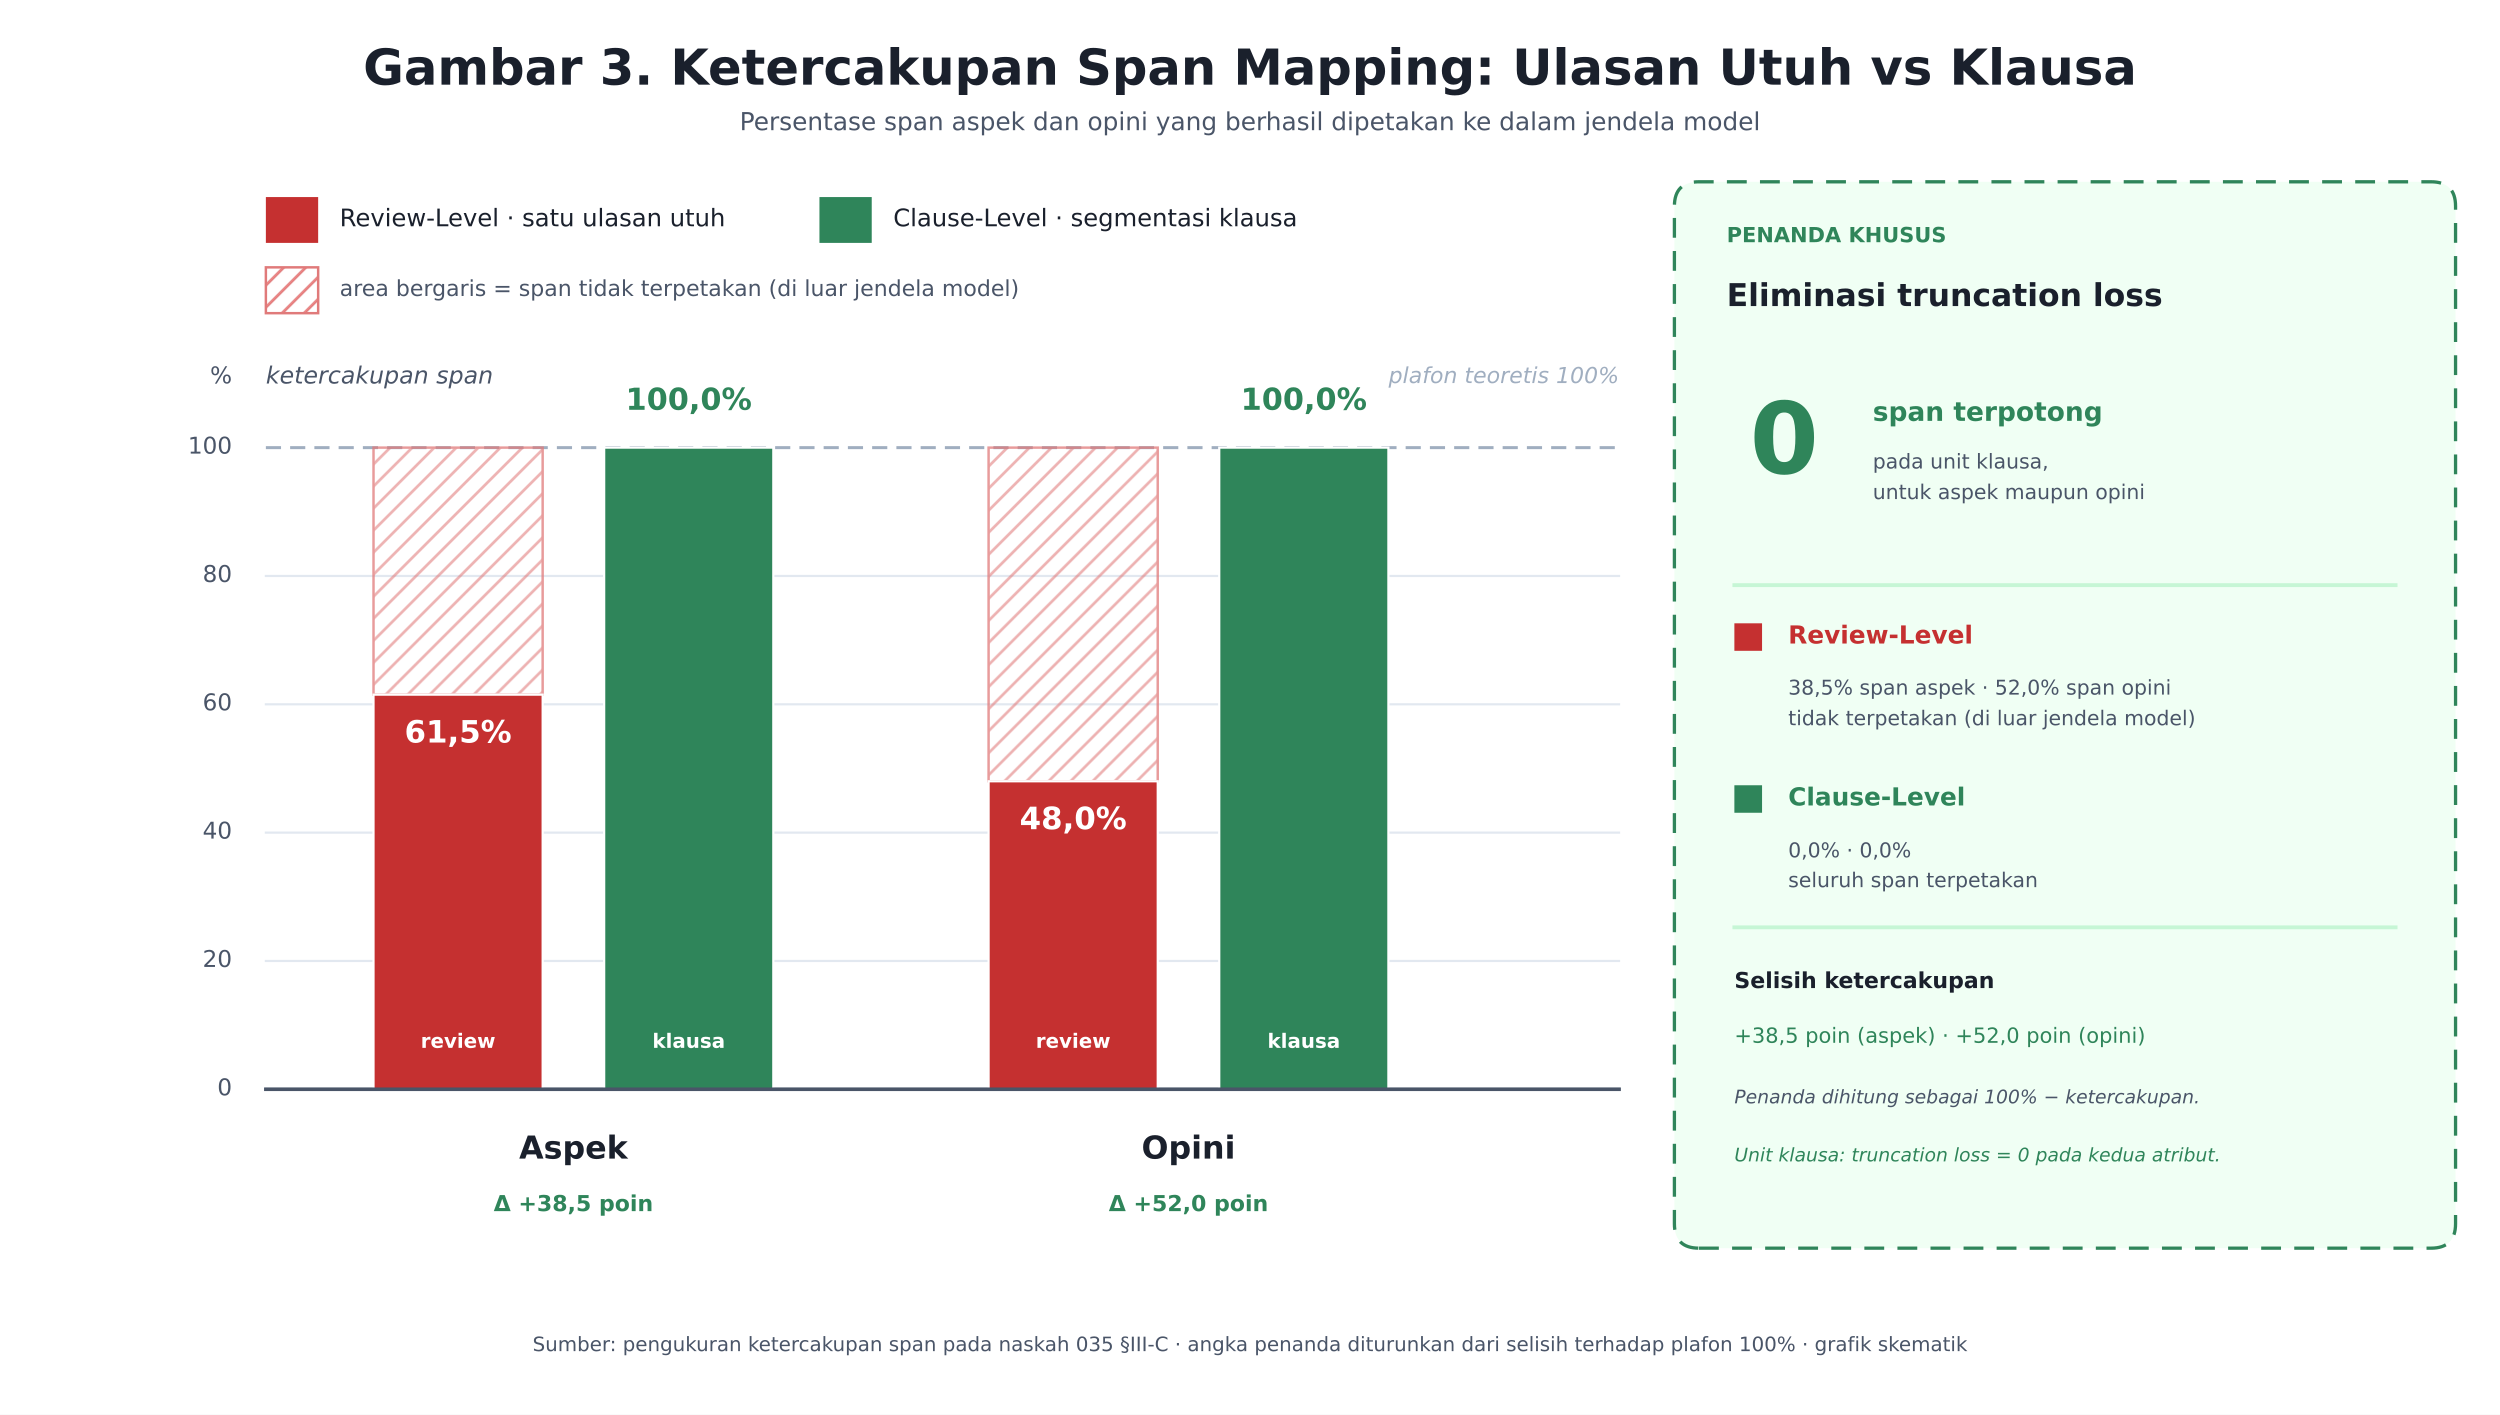
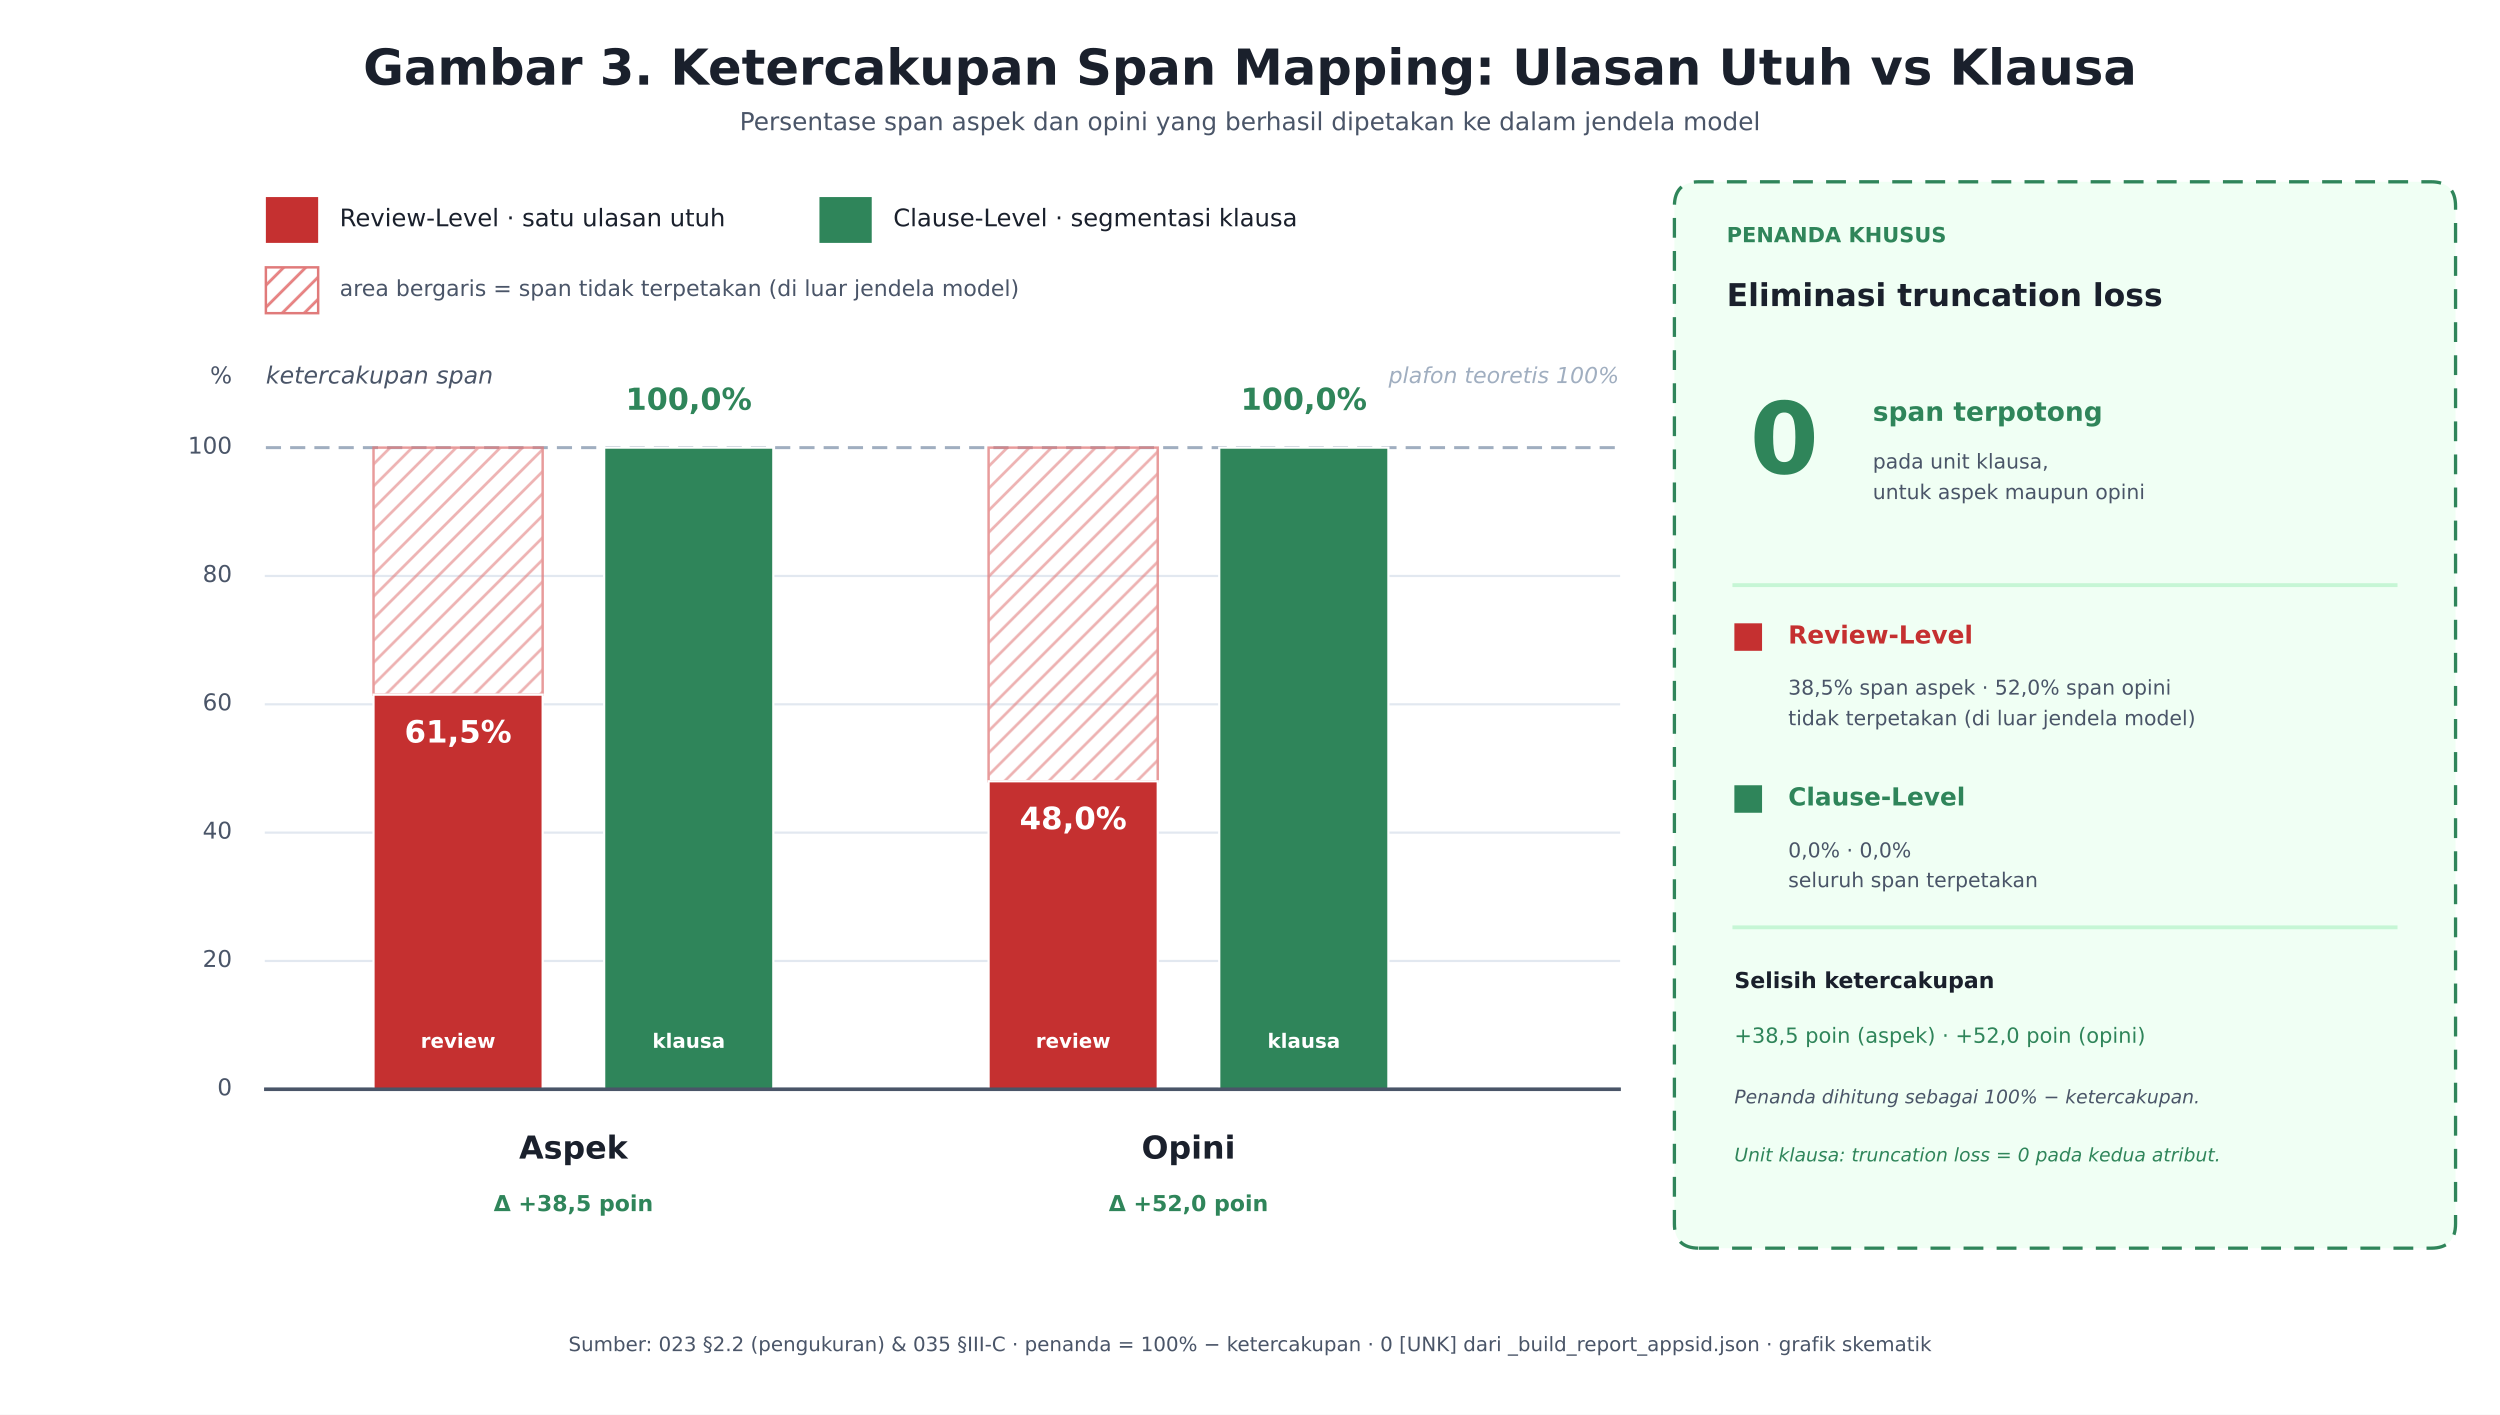
<svg xmlns="http://www.w3.org/2000/svg" width="907.2pt" height="513.36pt" viewBox="0 0 907.2 513.36" version="1.1">
  <defs>
    <style type="text/css">*{stroke-linejoin: round; stroke-linecap: butt}</style>
  </defs>
  <g id="figure_1">
    <g id="patch_1">
      <path d="M 0 513.36  L 907.2 513.36  L 907.2 -0  L 0 -0  z " style="fill: #ffffff" />
    </g>
    <g id="axes_1">
      <g id="line2d_1">
-         <path d="M 96.48 395.28  L 587.52 395.28  " clip-path="url(#p9b7769d3a5)" style="fill: none; stroke: #a0aec0; stroke-width: 1.1; stroke-linecap: square" />
+         <path d="M 96.48 395.28  L 587.52 395.28  " clip-path="url(#p5303283b3f)" style="fill: none; stroke: #a0aec0; stroke-width: 1.1; stroke-linecap: square" />
      </g>
      <g id="line2d_2">
-         <path d="M 96.48 348.71  L 587.52 348.71  " clip-path="url(#p9b7769d3a5)" style="fill: none; stroke: #e2e8f0; stroke-width: 0.8; stroke-linecap: square" />
+         <path d="M 96.48 348.71  L 587.52 348.71  " clip-path="url(#p5303283b3f)" style="fill: none; stroke: #e2e8f0; stroke-width: 0.8; stroke-linecap: square" />
      </g>
      <g id="line2d_3">
-         <path d="M 96.48 302.141  L 587.52 302.141  " clip-path="url(#p9b7769d3a5)" style="fill: none; stroke: #e2e8f0; stroke-width: 0.8; stroke-linecap: square" />
+         <path d="M 96.48 302.141  L 587.52 302.141  " clip-path="url(#p5303283b3f)" style="fill: none; stroke: #e2e8f0; stroke-width: 0.8; stroke-linecap: square" />
      </g>
      <g id="line2d_4">
-         <path d="M 96.48 255.571  L 587.52 255.571  " clip-path="url(#p9b7769d3a5)" style="fill: none; stroke: #e2e8f0; stroke-width: 0.8; stroke-linecap: square" />
+         <path d="M 96.48 255.571  L 587.52 255.571  " clip-path="url(#p5303283b3f)" style="fill: none; stroke: #e2e8f0; stroke-width: 0.8; stroke-linecap: square" />
      </g>
      <g id="line2d_5">
-         <path d="M 96.48 209.002  L 587.52 209.002  " clip-path="url(#p9b7769d3a5)" style="fill: none; stroke: #e2e8f0; stroke-width: 0.8; stroke-linecap: square" />
+         <path d="M 96.48 209.002  L 587.52 209.002  " clip-path="url(#p5303283b3f)" style="fill: none; stroke: #e2e8f0; stroke-width: 0.8; stroke-linecap: square" />
      </g>
      <g id="line2d_6">
-         <path d="M 96.48 162.432  L 587.52 162.432  " clip-path="url(#p9b7769d3a5)" style="fill: none; stroke-dasharray: 5.5,3.3; stroke-dashoffset: 0; stroke: #a0aec0; stroke-width: 1.1" />
+         <path d="M 96.48 162.432  L 587.52 162.432  " clip-path="url(#p5303283b3f)" style="fill: none; stroke-dasharray: 5.5,3.3; stroke-dashoffset: 0; stroke: #a0aec0; stroke-width: 1.1" />
      </g>
      <g id="patch_2">
-         <path d="M 616.536 452.938  L 882.144 452.938  Q 891.072 452.938 891.072 444.067  L 891.072 74.837  Q 891.072 65.966 882.144 65.966  L 616.536 65.966  Q 607.608 65.966 607.608 74.837  L 607.608 444.067  Q 607.608 452.938 616.536 452.938  z " clip-path="url(#p9b7769d3a5)" style="fill: #f0fff4; stroke-dasharray: 7.2,4.8; stroke-dashoffset: 0; stroke: #2f855a; stroke-width: 1.2; stroke-linejoin: miter" />
+         <path d="M 616.536 452.938  L 882.144 452.938  Q 891.072 452.938 891.072 444.067  L 891.072 74.837  Q 891.072 65.966 882.144 65.966  L 616.536 65.966  Q 607.608 65.966 607.608 74.837  L 607.608 444.067  Q 607.608 452.938 616.536 452.938  z " clip-path="url(#p5303283b3f)" style="fill: #f0fff4; stroke-dasharray: 7.2,4.8; stroke-dashoffset: 0; stroke: #2f855a; stroke-width: 1.2; stroke-linejoin: miter" />
      </g>
      <g id="patch_3">
-         <path d="M 135.54 252.078  L 196.92 252.078  L 196.92 162.432  L 135.54 162.432  z " clip-path="url(#p9b7769d3a5)" style="fill: url(#h7196fcdadd); opacity: 0.75; stroke: #e07a7a; stroke-width: 0.9; stroke-linejoin: miter" />
+         <path d="M 135.54 252.078  L 196.92 252.078  L 196.92 162.432  L 135.54 162.432  z " clip-path="url(#p5303283b3f)" style="fill: url(#h7f6df1fc27); opacity: 0.75; stroke: #e07a7a; stroke-width: 0.9; stroke-linejoin: miter" />
      </g>
      <g id="patch_4">
-         <path d="M 358.74 283.513  L 420.12 283.513  L 420.12 162.432  L 358.74 162.432  z " clip-path="url(#p9b7769d3a5)" style="fill: url(#h7196fcdadd); opacity: 0.75; stroke: #e07a7a; stroke-width: 0.9; stroke-linejoin: miter" />
+         <path d="M 358.74 283.513  L 420.12 283.513  L 420.12 162.432  L 358.74 162.432  z " clip-path="url(#p5303283b3f)" style="fill: url(#h7f6df1fc27); opacity: 0.75; stroke: #e07a7a; stroke-width: 0.9; stroke-linejoin: miter" />
      </g>
      <g id="text_1">
        <text style="font-weight: 700; font-size: 18px; font-family: 'DejaVu Sans'; text-anchor: middle; fill: #1a202c" x="453.6" y="30.726" transform="rotate(-0 453.6 30.72608)">Gambar 3.  Ketercakupan Span Mapping: Ulasan Utuh vs Klausa</text>
      </g>
      <g id="text_2">
        <text style="font-size: 9px; font-family: 'DejaVu Sans'; text-anchor: middle; fill: #4a5568" x="453.6" y="47.237" transform="rotate(-0 453.6 47.23744)">Persentase span aspek dan opini yang berhasil dipetakan ke dalam jendela model</text>
      </g>
      <g id="text_3">
        <text style="font-size: 8.4px; font-family: 'DejaVu Sans'; text-anchor: end; fill: #4a5568" x="84.204" y="397.462" transform="rotate(-0 84.204 397.462)">0</text>
      </g>
      <g id="text_4">
        <text style="font-size: 8.4px; font-family: 'DejaVu Sans'; text-anchor: end; fill: #4a5568" x="84.204" y="350.892" transform="rotate(-0 84.204 350.8924)">20</text>
      </g>
      <g id="text_5">
        <text style="font-size: 8.4px; font-family: 'DejaVu Sans'; text-anchor: end; fill: #4a5568" x="84.204" y="304.323" transform="rotate(-0 84.204 304.3228)">40</text>
      </g>
      <g id="text_6">
        <text style="font-size: 8.4px; font-family: 'DejaVu Sans'; text-anchor: end; fill: #4a5568" x="84.204" y="257.753" transform="rotate(-0 84.204 257.7532)">60</text>
      </g>
      <g id="text_7">
        <text style="font-size: 8.4px; font-family: 'DejaVu Sans'; text-anchor: end; fill: #4a5568" x="84.204" y="211.184" transform="rotate(-0 84.204 211.1836)">80</text>
      </g>
      <g id="text_8">
        <text style="font-size: 8.4px; font-family: 'DejaVu Sans'; text-anchor: end; fill: #4a5568" x="84.204" y="164.614" transform="rotate(-0 84.204 164.614)">100</text>
      </g>
      <g id="text_9">
        <text style="font-size: 8.4px; font-family: 'DejaVu Sans'; text-anchor: end; fill: #4a5568" x="84.204" y="139.112" transform="rotate(-0 84.204 139.1116)">%</text>
      </g>
      <g id="text_10">
        <text style="font-style: italic; font-size: 8.6px; font-family: 'DejaVu Sans'; text-anchor: start; fill: #4a5568" x="96.48" y="139.164" transform="rotate(-0 96.48 139.1639)">ketercakupan span</text>
      </g>
      <g id="text_11">
        <text style="font-style: italic; font-size: 8px; font-family: 'DejaVu Sans'; text-anchor: end; fill: #a0aec0" x="587.52" y="139.008" transform="rotate(-0 587.52 139.008)">plafon teoretis 100%</text>
      </g>
      <g id="patch_5">
-         <path d="M 135.54 395.28  L 196.92 395.28  L 196.92 252.078  L 135.54 252.078  z " clip-path="url(#p9b7769d3a5)" style="fill: #c53030; stroke: #ffffff; stroke-width: 0.8; stroke-linejoin: miter" />
+         <path d="M 135.54 395.28  L 196.92 395.28  L 196.92 252.078  L 135.54 252.078  z " clip-path="url(#p5303283b3f)" style="fill: #c53030; stroke: #ffffff; stroke-width: 0.8; stroke-linejoin: miter" />
      </g>
      <g id="patch_6">
-         <path d="M 219.24 395.28  L 280.62 395.28  L 280.62 162.432  L 219.24 162.432  z " clip-path="url(#p9b7769d3a5)" style="fill: #2f855a; stroke: #ffffff; stroke-width: 0.8; stroke-linejoin: miter" />
+         <path d="M 219.24 395.28  L 280.62 395.28  L 280.62 162.432  L 219.24 162.432  z " clip-path="url(#p5303283b3f)" style="fill: #2f855a; stroke: #ffffff; stroke-width: 0.8; stroke-linejoin: miter" />
      </g>
      <g id="text_12">
        <text style="font-weight: 700; font-size: 11.5px; font-family: 'DejaVu Sans'; text-anchor: middle; fill: #1a202c" x="208.08" y="420.444" transform="rotate(-0 208.08 420.4438)">Aspek</text>
      </g>
      <g id="text_13">
        <text style="font-weight: 700; font-size: 8px; font-family: 'DejaVu Sans'; text-anchor: middle; fill: #2f855a" x="208.08" y="439.493" transform="rotate(-0 208.08 439.4928)">Δ +38,5 poin</text>
      </g>
      <g id="patch_7">
-         <path d="M 358.74 395.28  L 420.12 395.28  L 420.12 283.513  L 358.74 283.513  z " clip-path="url(#p9b7769d3a5)" style="fill: #c53030; stroke: #ffffff; stroke-width: 0.8; stroke-linejoin: miter" />
+         <path d="M 358.74 395.28  L 420.12 395.28  L 420.12 283.513  L 358.74 283.513  z " clip-path="url(#p5303283b3f)" style="fill: #c53030; stroke: #ffffff; stroke-width: 0.8; stroke-linejoin: miter" />
      </g>
      <g id="patch_8">
-         <path d="M 442.44 395.28  L 503.82 395.28  L 503.82 162.432  L 442.44 162.432  z " clip-path="url(#p9b7769d3a5)" style="fill: #2f855a; stroke: #ffffff; stroke-width: 0.8; stroke-linejoin: miter" />
+         <path d="M 442.44 395.28  L 503.82 395.28  L 503.82 162.432  L 442.44 162.432  z " clip-path="url(#p5303283b3f)" style="fill: #2f855a; stroke: #ffffff; stroke-width: 0.8; stroke-linejoin: miter" />
      </g>
      <g id="text_14">
        <text style="font-weight: 700; font-size: 11.5px; font-family: 'DejaVu Sans'; text-anchor: middle; fill: #1a202c" x="431.28" y="420.444" transform="rotate(-0 431.28 420.4438)">Opini</text>
      </g>
      <g id="text_15">
        <text style="font-weight: 700; font-size: 8px; font-family: 'DejaVu Sans'; text-anchor: middle; fill: #2f855a" x="431.28" y="439.493" transform="rotate(-0 431.28 439.4928)">Δ +52,0 poin</text>
      </g>
      <g id="text_16">
        <text style="font-size: 8.8px; font-family: 'DejaVu Sans'; text-anchor: start; fill: #1a202c" x="123.264" y="82.113" transform="rotate(-0 123.264 82.11268)">Review-Level  ·  satu ulasan utuh</text>
      </g>
      <g id="text_17">
        <text style="font-size: 8.8px; font-family: 'DejaVu Sans'; text-anchor: start; fill: #1a202c" x="324.144" y="82.113" transform="rotate(-0 324.144 82.11268)">Clause-Level  ·  segmentasi klausa</text>
      </g>
      <g id="text_18">
        <text style="font-size: 8px; font-family: 'DejaVu Sans'; text-anchor: start; fill: #4a5568" x="123.264" y="107.407" transform="rotate(-0 123.264 107.4072)">area bergaris = span tidak terpetakan (di luar jendela model)</text>
      </g>
      <g id="text_19">
        <text style="font-weight: 700; font-size: 7.6px; font-family: 'DejaVu Sans'; text-anchor: start; fill: #2f855a" x="626.58" y="87.899" transform="rotate(-0 626.58 87.89902)">PENANDA KHUSUS</text>
      </g>
      <g id="text_20">
        <text style="font-weight: 700; font-size: 11.4px; font-family: 'DejaVu Sans'; text-anchor: start; fill: #1a202c" x="626.58" y="111.063" transform="rotate(-0 626.58 111.0626)">Eliminasi truncation loss</text>
      </g>
      <g id="line2d_7">
-         <path d="M 629.37 212.328  L 869.31 212.328  " clip-path="url(#p9b7769d3a5)" style="fill: none; stroke: #c6f6d5; stroke-width: 1.4; stroke-linecap: square" />
+         <path d="M 629.37 212.328  L 869.31 212.328  " clip-path="url(#p5303283b3f)" style="fill: none; stroke: #c6f6d5; stroke-width: 1.4; stroke-linecap: square" />
      </g>
      <g id="line2d_8">
-         <path d="M 629.37 336.514  L 869.31 336.514  " clip-path="url(#p9b7769d3a5)" style="fill: none; stroke: #c6f6d5; stroke-width: 1.4; stroke-linecap: square" />
+         <path d="M 629.37 336.514  L 869.31 336.514  " clip-path="url(#p5303283b3f)" style="fill: none; stroke: #c6f6d5; stroke-width: 1.4; stroke-linecap: square" />
      </g>
      <g id="text_21">
-         <text style="font-size: 7.2px; font-family: 'DejaVu Sans'; text-anchor: middle; fill: #4a5568" x="453.6" y="490.29" transform="rotate(-0 453.6 490.2898)">Sumber: pengukuran ketercakupan span pada naskah 035 §III-C  ·  angka penanda diturunkan dari selisih terhadap plafon 100%  ·  grafik skematik</text>
+         <text style="font-size: 7.2px; font-family: 'DejaVu Sans'; text-anchor: middle; fill: #4a5568" x="453.6" y="490.29" transform="rotate(-0 453.6 490.2898)">Sumber: 023 §2.2 (pengukuran) &amp; 035 §III-C  ·  penanda = 100% − ketercakupan  ·  0 [UNK] dari _build_report_appsid.json  ·  grafik skematik</text>
      </g>
      <g id="line2d_9">
-         <path d="M 96.48 395.28  L 587.52 395.28  " clip-path="url(#p9b7769d3a5)" style="fill: none; stroke: #4a5568; stroke-width: 1.3; stroke-linecap: square" />
+         <path d="M 96.48 395.28  L 587.52 395.28  " clip-path="url(#p5303283b3f)" style="fill: none; stroke: #4a5568; stroke-width: 1.3; stroke-linecap: square" />
      </g>
      <g id="text_22">
        <text style="font-weight: 700; font-size: 11.2px; font-family: 'DejaVu Sans'; text-anchor: middle; fill: #ffffff" x="166.23" y="269.458" transform="rotate(-0 166.23 269.4583)">61,5%</text>
      </g>
      <g id="text_23">
        <text style="font-weight: 700; font-size: 11px; font-family: 'DejaVu Sans'; text-anchor: middle; fill: #2f855a" x="249.93" y="148.701" transform="rotate(-0 249.93 148.7014)">100,0%</text>
      </g>
      <g id="text_24">
        <text style="font-weight: 700; font-size: 7.2px; font-family: 'DejaVu Sans'; text-anchor: middle; fill: #ffffff" x="166.23" y="380.245" transform="rotate(-0 166.23 380.2447)">review</text>
      </g>
      <g id="text_25">
        <text style="font-weight: 700; font-size: 7.2px; font-family: 'DejaVu Sans'; text-anchor: middle; fill: #ffffff" x="249.93" y="380.245" transform="rotate(-0 249.93 380.2447)">klausa</text>
      </g>
      <g id="text_26">
        <text style="font-weight: 700; font-size: 11.2px; font-family: 'DejaVu Sans'; text-anchor: middle; fill: #ffffff" x="389.43" y="300.893" transform="rotate(-0 389.43 300.8927)">48,0%</text>
      </g>
      <g id="text_27">
        <text style="font-weight: 700; font-size: 11px; font-family: 'DejaVu Sans'; text-anchor: middle; fill: #2f855a" x="473.13" y="148.701" transform="rotate(-0 473.13 148.7014)">100,0%</text>
      </g>
      <g id="text_28">
        <text style="font-weight: 700; font-size: 7.2px; font-family: 'DejaVu Sans'; text-anchor: middle; fill: #ffffff" x="389.43" y="380.245" transform="rotate(-0 389.43 380.2447)">review</text>
      </g>
      <g id="text_29">
        <text style="font-weight: 700; font-size: 7.2px; font-family: 'DejaVu Sans'; text-anchor: middle; fill: #ffffff" x="473.13" y="380.245" transform="rotate(-0 473.13 380.2447)">klausa</text>
      </g>
      <g id="patch_9">
-         <path d="M 96.48 88.142  L 115.452 88.142  L 115.452 71.51  L 96.48 71.51  z " clip-path="url(#p9b7769d3a5)" style="fill: #c53030" />
+         <path d="M 96.48 88.142  L 115.452 88.142  L 115.452 71.51  L 96.48 71.51  z " clip-path="url(#p5303283b3f)" style="fill: #c53030" />
      </g>
      <g id="patch_10">
-         <path d="M 297.36 88.142  L 316.332 88.142  L 316.332 71.51  L 297.36 71.51  z " clip-path="url(#p9b7769d3a5)" style="fill: #2f855a" />
+         <path d="M 297.36 88.142  L 316.332 88.142  L 316.332 71.51  L 297.36 71.51  z " clip-path="url(#p5303283b3f)" style="fill: #2f855a" />
      </g>
      <g id="patch_11">
-         <path d="M 96.48 113.645  L 115.452 113.645  L 115.452 97.013  L 96.48 97.013  z " clip-path="url(#p9b7769d3a5)" style="fill: url(#ha224d6fb9d); stroke: #e07a7a; stroke-width: 0.9; stroke-linejoin: miter" />
+         <path d="M 96.48 113.645  L 115.452 113.645  L 115.452 97.013  L 96.48 97.013  z " clip-path="url(#p5303283b3f)" style="fill: url(#hc8715d630d); stroke: #e07a7a; stroke-width: 0.9; stroke-linejoin: miter" />
      </g>
      <g id="text_30">
        <text style="font-weight: 700; font-size: 36px; font-family: 'DejaVu Sans'; text-anchor: start; fill: #2f855a" x="634.95" y="171.784" transform="rotate(-0 634.95 171.7836)">0</text>
      </g>
      <g id="text_31">
        <text style="font-weight: 700; font-size: 9.6px; font-family: 'DejaVu Sans'; text-anchor: start; fill: #2f855a" x="679.59" y="152.729" transform="rotate(-0 679.59 152.7289)">span terpotong</text>
      </g>
      <g id="text_32">
        <text style="font-size: 7.4px; font-family: 'DejaVu Sans'; fill: #4a5568" transform="translate(679.59 170.0119)">pada unit klausa,</text>
        <text style="font-size: 7.4px; font-family: 'DejaVu Sans'; fill: #4a5568" transform="translate(679.59 181.1119)">untuk aspek maupun opini</text>
      </g>
      <g id="patch_12">
-         <path d="M 629.37 236.167  L 639.414 236.167  L 639.414 226.188  L 629.37 226.188  z " clip-path="url(#p9b7769d3a5)" style="fill: #c53030" />
+         <path d="M 629.37 236.167  L 639.414 236.167  L 639.414 226.188  L 629.37 226.188  z " clip-path="url(#p5303283b3f)" style="fill: #c53030" />
      </g>
      <g id="text_33">
        <text style="font-weight: 700; font-size: 9px; font-family: 'DejaVu Sans'; text-anchor: start; fill: #c53030" x="648.9" y="233.516" transform="rotate(-0 648.9 233.5158)">Review-Level</text>
      </g>
      <g id="text_34">
        <text style="font-size: 7.4px; font-family: 'DejaVu Sans'; fill: #4a5568" transform="translate(648.9 252.0631)">38,5% span aspek  ·  52,0% span opini</text>
        <text style="font-size: 7.4px; font-family: 'DejaVu Sans'; fill: #4a5568" transform="translate(648.9 263.1631)">tidak terpetakan (di luar jendela model)</text>
      </g>
      <g id="patch_13">
-         <path d="M 629.37 294.934  L 639.414 294.934  L 639.414 284.954  L 629.37 284.954  z " clip-path="url(#p9b7769d3a5)" style="fill: #2f855a" />
+         <path d="M 629.37 294.934  L 639.414 294.934  L 639.414 284.954  L 629.37 284.954  z " clip-path="url(#p5303283b3f)" style="fill: #2f855a" />
      </g>
      <g id="text_35">
        <text style="font-weight: 700; font-size: 9px; font-family: 'DejaVu Sans'; text-anchor: start; fill: #2f855a" x="648.9" y="292.282" transform="rotate(-0 648.9 292.2822)">Clause-Level</text>
      </g>
      <g id="text_36">
        <text style="font-size: 7.4px; font-family: 'DejaVu Sans'; fill: #4a5568" transform="translate(648.9 311.1036)">0,0%  ·  0,0%</text>
        <text style="font-size: 7.4px; font-family: 'DejaVu Sans'; fill: #4a5568" transform="translate(648.9 321.9295)">seluruh span terpetakan</text>
      </g>
      <g id="text_37">
        <text style="font-weight: 700; font-size: 8px; font-family: 'DejaVu Sans'; text-anchor: start; fill: #1a202c" x="629.37" y="358.55" transform="rotate(-0 629.37 358.5504)">Selisih ketercakupan</text>
      </g>
      <g id="text_38">
        <text style="font-size: 7.6px; font-family: 'DejaVu Sans'; text-anchor: start; fill: #2f855a" x="629.37" y="378.405" transform="rotate(-0 629.37 378.4049)">+38,5 poin (aspek)   ·   +52,0 poin (opini)</text>
      </g>
      <g id="text_39">
        <text style="font-style: italic; font-size: 6.8px; font-family: 'DejaVu Sans'; text-anchor: start; fill: #4a5568" x="629.37" y="400.373" transform="rotate(-0 629.37 400.3731)">Penanda dihitung sebagai 100% − ketercakupan.</text>
      </g>
      <g id="text_40">
        <text style="font-style: italic; font-size: 6.8px; font-family: 'DejaVu Sans'; text-anchor: start; fill: #2f855a" x="629.37" y="421.44" transform="rotate(-0 629.37 421.4403)">Unit klausa: truncation loss = 0 pada kedua atribut.</text>
      </g>
    </g>
  </g>
  <defs>
-     <clipPath id="p9b7769d3a5">
+     <clipPath id="p5303283b3f">
      <rect x="7.2" y="7.2" width="892.8" height="498.96" />
    </clipPath>
  </defs>
  <defs>
-     <pattern id="h7196fcdadd" patternUnits="userSpaceOnUse" x="0" y="0" width="72" height="72">
+     <pattern id="h7f6df1fc27" patternUnits="userSpaceOnUse" x="0" y="0" width="72" height="72">
      <rect x="0" y="0" width="73" height="73" fill="none" />
      <path d="M -36 36  L 36 -36  M -32 40  L 40 -32  M -28 44  L 44 -28  M -24 48  L 48 -24  M -20 52  L 52 -20  M -16 56  L 56 -16  M -12 60  L 60 -12  M -8 64  L 64 -8  M -4 68  L 68 -4  M 0 72  L 72 0  M 4 76  L 76 4  M 8 80  L 80 8  M 12 84  L 84 12  M 16 88  L 88 16  M 20 92  L 92 20  M 24 96  L 96 24  M 28 100  L 100 28  M 32 104  L 104 32  M 36 108  L 108 36  " style="fill: #e07a7a; stroke: #e07a7a; stroke-width: 1.0; stroke-linecap: butt; stroke-linejoin: miter; stroke-opacity: 0.75" />
    </pattern>
-     <pattern id="ha224d6fb9d" patternUnits="userSpaceOnUse" x="0" y="0" width="72" height="72">
+     <pattern id="hc8715d630d" patternUnits="userSpaceOnUse" x="0" y="0" width="72" height="72">
      <rect x="0" y="0" width="73" height="73" fill="none" />
      <path d="M -36 36  L 36 -36  M -32 40  L 40 -32  M -28 44  L 44 -28  M -24 48  L 48 -24  M -20 52  L 52 -20  M -16 56  L 56 -16  M -12 60  L 60 -12  M -8 64  L 64 -8  M -4 68  L 68 -4  M 0 72  L 72 0  M 4 76  L 76 4  M 8 80  L 80 8  M 12 84  L 84 12  M 16 88  L 88 16  M 20 92  L 92 20  M 24 96  L 96 24  M 28 100  L 100 28  M 32 104  L 104 32  M 36 108  L 108 36  " style="fill: #e07a7a; stroke: #e07a7a; stroke-width: 1.0; stroke-linecap: butt; stroke-linejoin: miter" />
    </pattern>
  </defs>
</svg>
